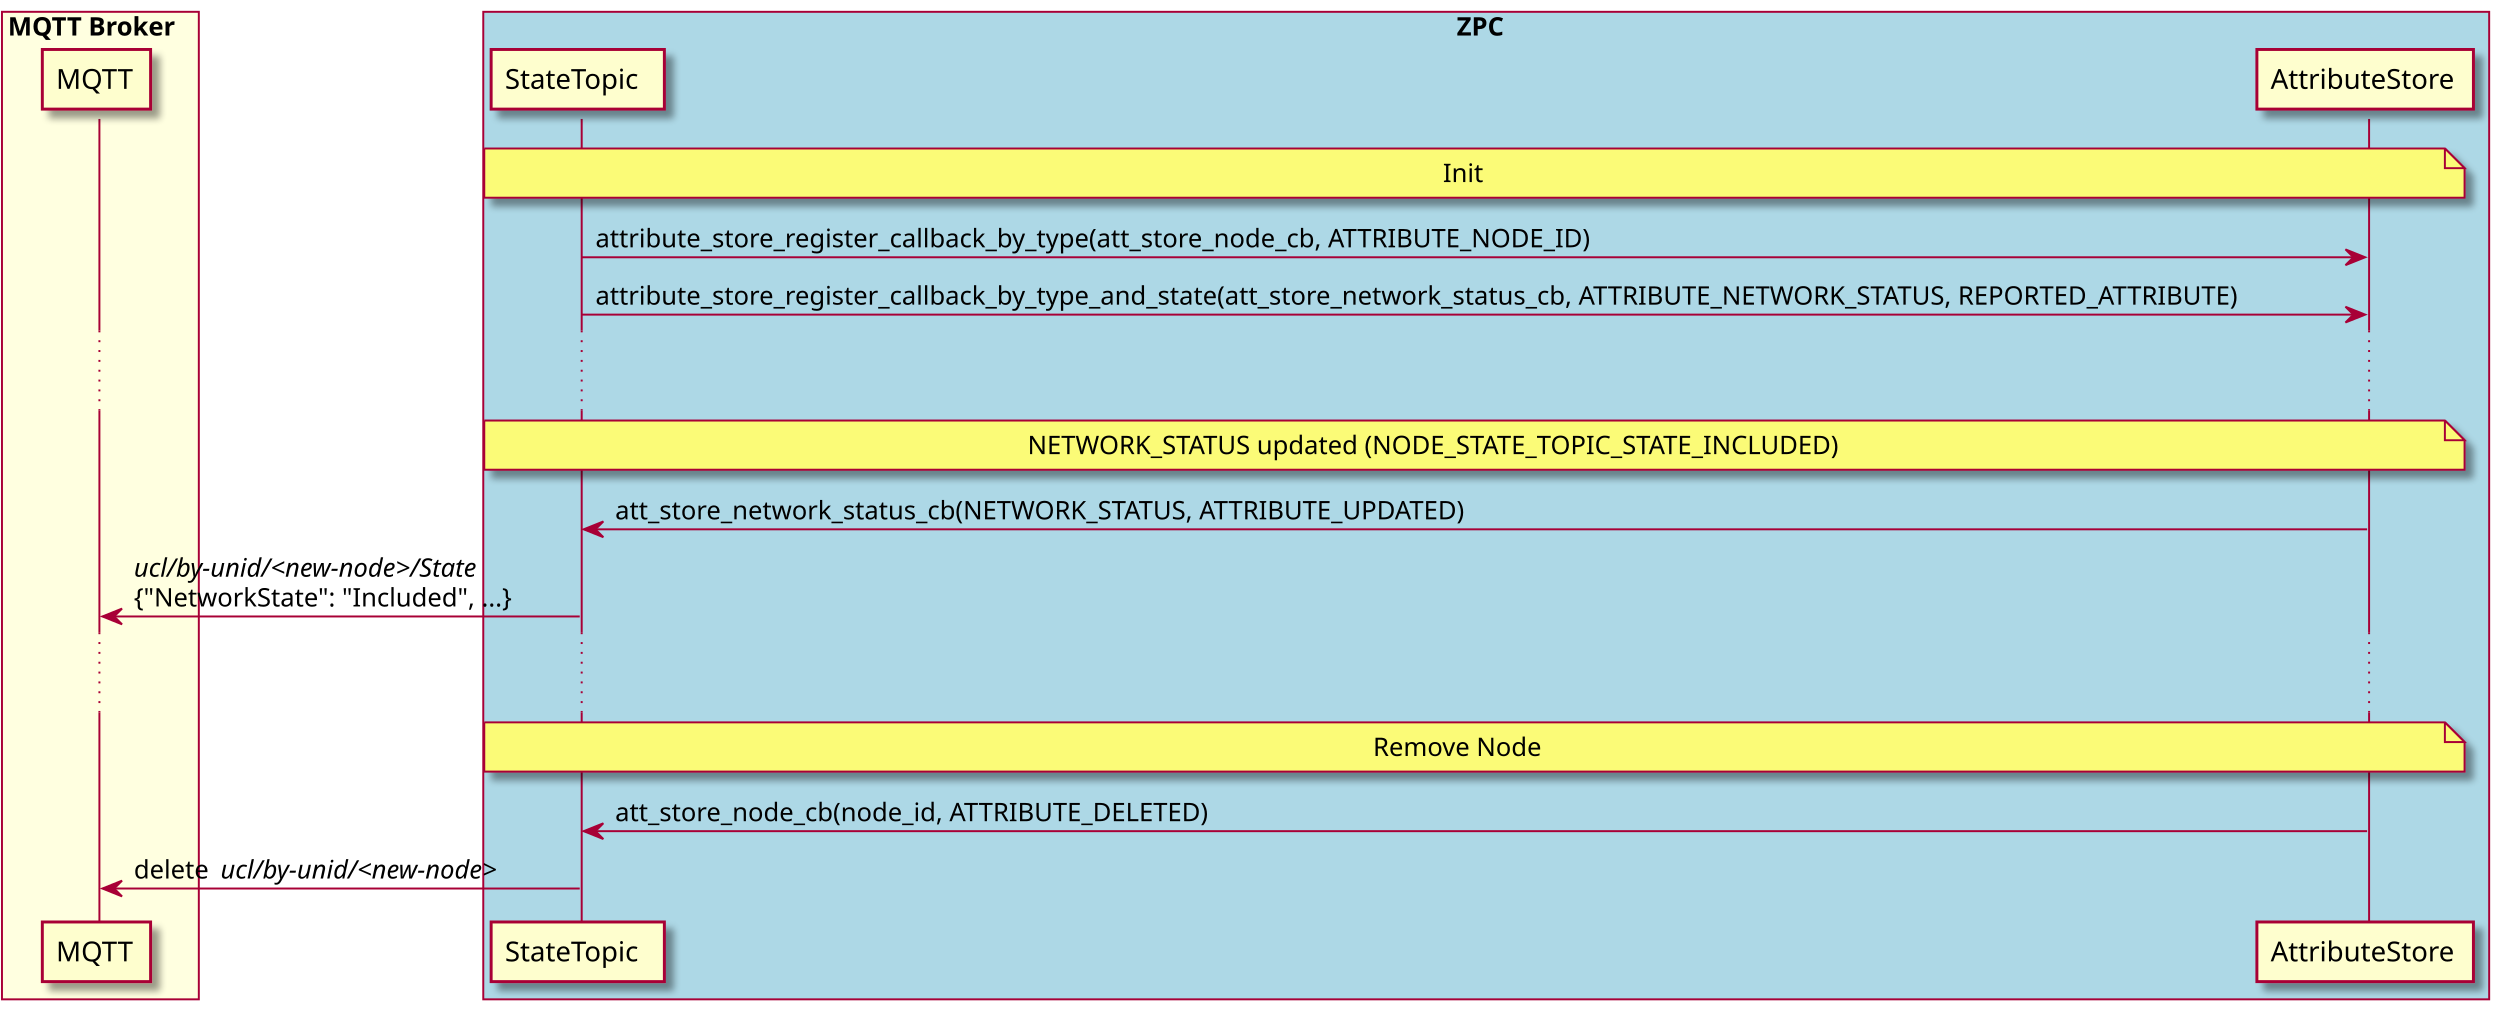
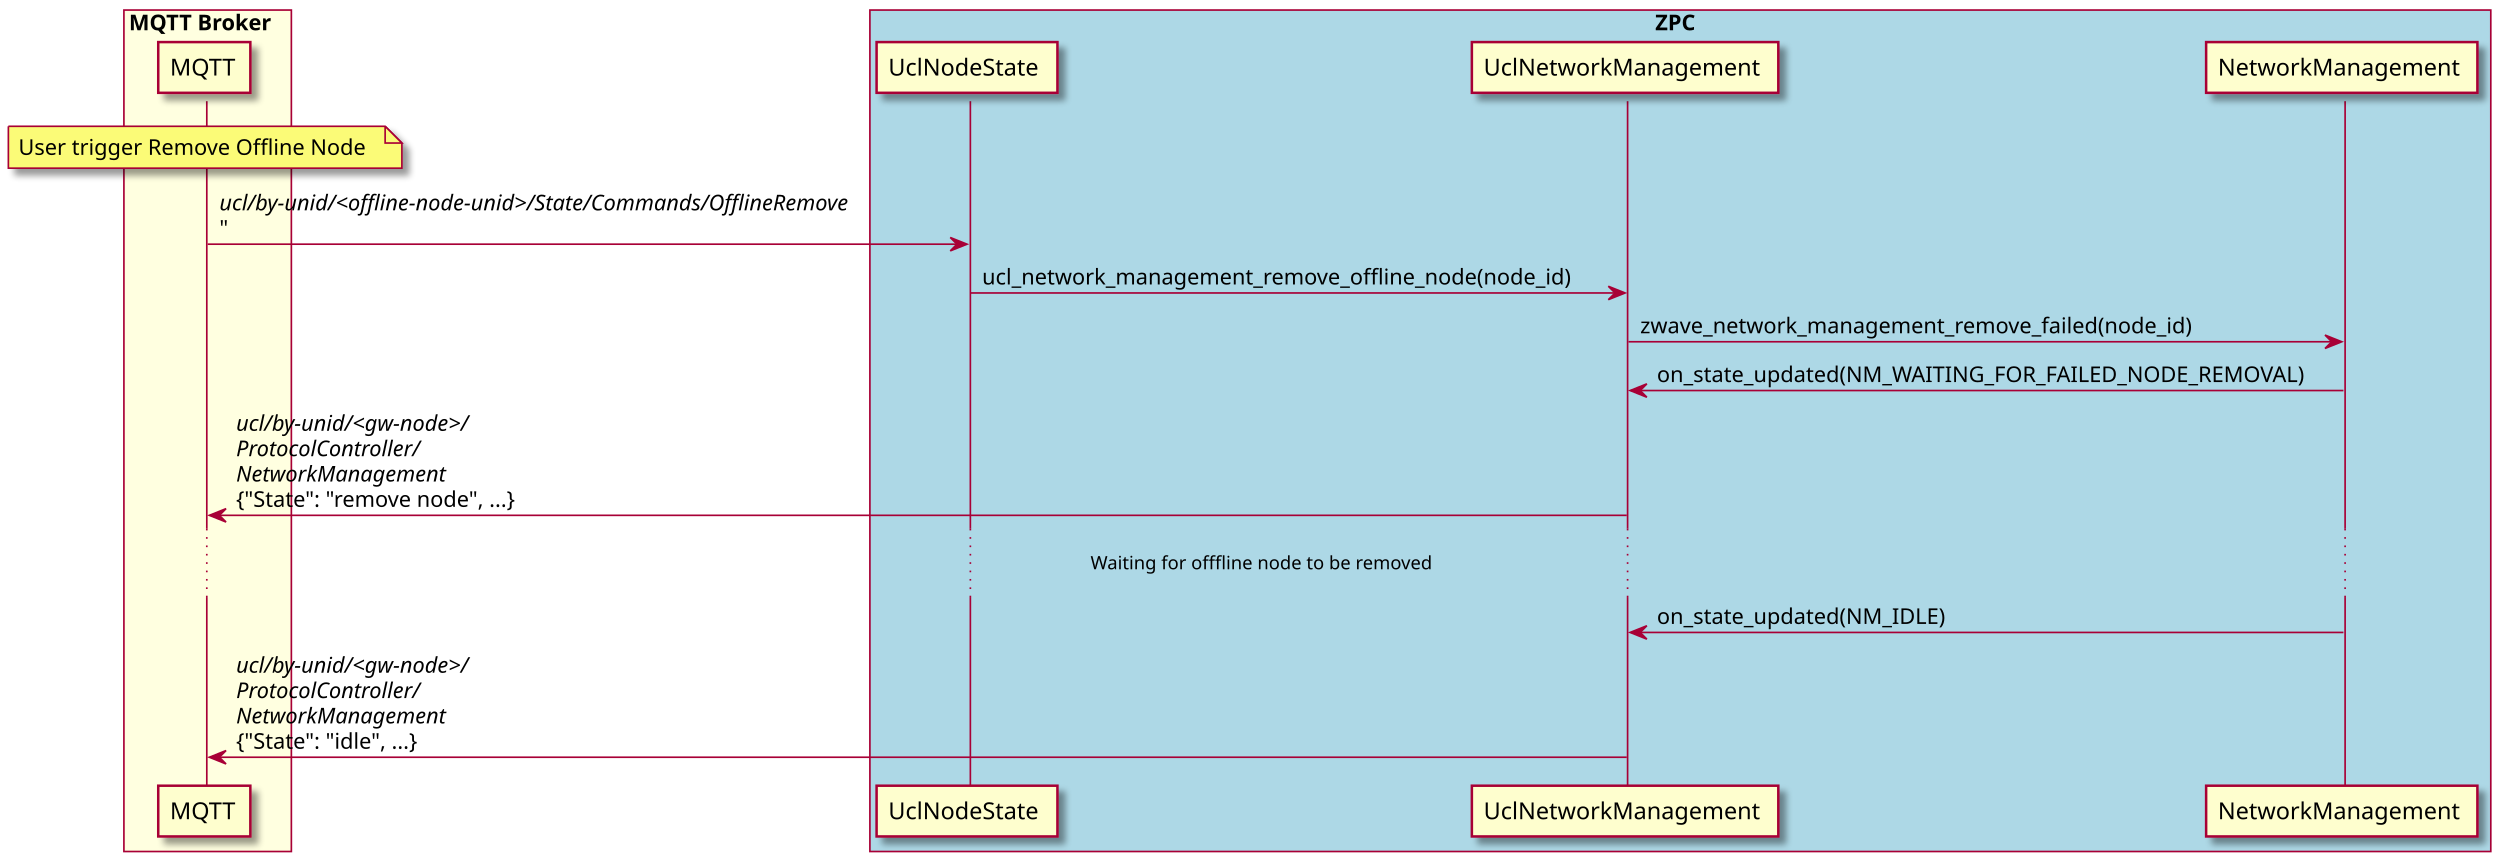
- <svg xmlns="http://www.w3.org/2000/svg" contentScriptType="application/ecmascript" contentStyleType="text/css" height="513px" preserveAspectRatio="none" style="width:1270px;height:513px;" version="1.1" viewBox="0 0 1270 513" width="1270px" zoomAndPan="magnify">
+ <svg xmlns="http://www.w3.org/2000/svg" contentScriptType="application/ecmascript" contentStyleType="text/css" height="514px" preserveAspectRatio="none" style="width:1493px;height:514px;" version="1.1" viewBox="0 0 1493 514" width="1493px" zoomAndPan="magnify">
  <defs>
-     <filter height="300%" id="f13zo09emmq6hq" width="300%" x="-1" y="-1">
+     <filter height="300%" id="fs50hrijuet9e" width="300%" x="-1" y="-1">
      <feGaussianBlur result="blurOut" stdDeviation="2.0" />
      <feColorMatrix in="blurOut" result="blurOut2" type="matrix" values="0 0 0 0 0 0 0 0 0 0 0 0 0 0 0 0 0 0 .4 0" />
      <feOffset dx="4.0" dy="4.0" in="blurOut2" result="blurOut3" />
      <feBlend in="SourceGraphic" in2="blurOut3" mode="normal" />
    </filter>
  </defs>
  <g>
-     <rect fill="#FFFFE0" height="501.664" style="stroke:#A80036;stroke-width:1.0;" width="100" x="1" y="6" />
-     <text fill="#000000" font-family="sans-serif" font-size="13" font-weight="bold" lengthAdjust="spacing" textLength="94" x="4" y="18.067">MQTT Broker</text>
-     <rect fill="#ADD8E6" height="501.664" style="stroke:#A80036;stroke-width:1.0;" width="1019" x="245.5" y="6" />
-     <text fill="#000000" font-family="sans-serif" font-size="13" font-weight="bold" lengthAdjust="spacing" textLength="30" x="740" y="18.067">ZPC</text>
-     <line style="stroke:#A80036;stroke-width:1.0;" x1="50.5" x2="50.5" y1="60.43" y2="167.828" />
-     <line style="stroke:#A80036;stroke-width:1.0;stroke-dasharray:1.0,4.0;" x1="50.5" x2="50.5" y1="167.828" y2="208.633" />
-     <line style="stroke:#A80036;stroke-width:1.0;" x1="50.5" x2="50.5" y1="208.633" y2="321.164" />
-     <line style="stroke:#A80036;stroke-width:1.0;stroke-dasharray:1.0,4.0;" x1="50.5" x2="50.5" y1="321.164" y2="361.969" />
-     <line style="stroke:#A80036;stroke-width:1.0;" x1="50.5" x2="50.5" y1="361.969" y2="469.367" />
-     <line style="stroke:#A80036;stroke-width:1.0;" x1="295.5" x2="295.5" y1="60.43" y2="167.828" />
-     <line style="stroke:#A80036;stroke-width:1.0;stroke-dasharray:1.0,4.0;" x1="295.5" x2="295.5" y1="167.828" y2="208.633" />
-     <line style="stroke:#A80036;stroke-width:1.0;" x1="295.5" x2="295.5" y1="208.633" y2="321.164" />
-     <line style="stroke:#A80036;stroke-width:1.0;stroke-dasharray:1.0,4.0;" x1="295.5" x2="295.5" y1="321.164" y2="361.969" />
-     <line style="stroke:#A80036;stroke-width:1.0;" x1="295.5" x2="295.5" y1="361.969" y2="469.367" />
-     <line style="stroke:#A80036;stroke-width:1.0;" x1="1203.5" x2="1203.5" y1="60.43" y2="167.828" />
-     <line style="stroke:#A80036;stroke-width:1.0;stroke-dasharray:1.0,4.0;" x1="1203.5" x2="1203.5" y1="167.828" y2="208.633" />
-     <line style="stroke:#A80036;stroke-width:1.0;" x1="1203.5" x2="1203.5" y1="208.633" y2="321.164" />
-     <line style="stroke:#A80036;stroke-width:1.0;stroke-dasharray:1.0,4.0;" x1="1203.5" x2="1203.5" y1="321.164" y2="361.969" />
-     <line style="stroke:#A80036;stroke-width:1.0;" x1="1203.5" x2="1203.5" y1="361.969" y2="469.367" />
-     <rect fill="#FEFECE" filter="url(#f13zo09emmq6hq)" height="30.297" style="stroke:#A80036;stroke-width:1.5;" width="55" x="21.5" y="25.133" />
-     <text fill="#000000" font-family="sans-serif" font-size="14" lengthAdjust="spacing" textLength="41" x="28.5" y="45.128">MQTT</text>
-     <rect fill="#FEFECE" filter="url(#f13zo09emmq6hq)" height="30.297" style="stroke:#A80036;stroke-width:1.5;" width="55" x="21.5" y="468.367" />
-     <text fill="#000000" font-family="sans-serif" font-size="14" lengthAdjust="spacing" textLength="41" x="28.5" y="488.362">MQTT</text>
-     <rect fill="#FEFECE" filter="url(#f13zo09emmq6hq)" height="30.297" style="stroke:#A80036;stroke-width:1.5;" width="88" x="249.5" y="25.133" />
-     <text fill="#000000" font-family="sans-serif" font-size="14" lengthAdjust="spacing" textLength="74" x="256.5" y="45.128">StateTopic</text>
-     <rect fill="#FEFECE" filter="url(#f13zo09emmq6hq)" height="30.297" style="stroke:#A80036;stroke-width:1.5;" width="88" x="249.5" y="468.367" />
-     <text fill="#000000" font-family="sans-serif" font-size="14" lengthAdjust="spacing" textLength="74" x="256.5" y="488.362">StateTopic</text>
-     <rect fill="#FEFECE" filter="url(#f13zo09emmq6hq)" height="30.297" style="stroke:#A80036;stroke-width:1.5;" width="110" x="1146.5" y="25.133" />
-     <text fill="#000000" font-family="sans-serif" font-size="14" lengthAdjust="spacing" textLength="96" x="1153.5" y="45.128">AttributeStore</text>
-     <rect fill="#FEFECE" filter="url(#f13zo09emmq6hq)" height="30.297" style="stroke:#A80036;stroke-width:1.5;" width="110" x="1146.5" y="468.367" />
-     <text fill="#000000" font-family="sans-serif" font-size="14" lengthAdjust="spacing" textLength="96" x="1153.5" y="488.362">AttributeStore</text>
-     <path d="M246,75.43 L246,100.43 L1252,100.43 L1252,85.43 L1242,75.43 L246,75.43 " fill="#FBFB77" filter="url(#f13zo09emmq6hq)" style="stroke:#A80036;stroke-width:1.0;" />
-     <path d="M1242,75.43 L1242,85.43 L1252,85.43 L1242,75.43 " fill="#FBFB77" style="stroke:#A80036;stroke-width:1.0;" />
-     <text fill="#000000" font-family="sans-serif" font-size="13" lengthAdjust="spacing" textLength="19" x="733" y="92.497">Init</text>
-     <polygon fill="#A80036" points="1191.5,126.695,1201.5,130.695,1191.5,134.695,1195.5,130.695" style="stroke:#A80036;stroke-width:1.0;" />
-     <line style="stroke:#A80036;stroke-width:1.0;" x1="295.5" x2="1197.5" y1="130.695" y2="130.695" />
-     <text fill="#000000" font-family="sans-serif" font-size="13" lengthAdjust="spacing" textLength="536" x="302.5" y="125.629">attribute_store_register_callback_by_type(att_store_node_cb, ATTRIBUTE_NODE_ID)</text>
-     <polygon fill="#A80036" points="1191.5,155.828,1201.5,159.828,1191.5,163.828,1195.5,159.828" style="stroke:#A80036;stroke-width:1.0;" />
-     <line style="stroke:#A80036;stroke-width:1.0;" x1="295.5" x2="1197.5" y1="159.828" y2="159.828" />
-     <text fill="#000000" font-family="sans-serif" font-size="13" lengthAdjust="spacing" textLength="884" x="302.5" y="154.762">attribute_store_register_callback_by_type_and_state(att_store_network_status_cb, ATTRIBUTE_NETWORK_STATUS, REPORTED_ATTRIBUTE)</text>
-     <text fill="#000000" font-family="sans-serif" font-size="11" lengthAdjust="spacing" textLength="0" x="629.25" y="192.039" />
-     <path d="M246,213.633 L246,238.633 L1252,238.633 L1252,223.633 L1242,213.633 L246,213.633 " fill="#FBFB77" filter="url(#f13zo09emmq6hq)" style="stroke:#A80036;stroke-width:1.0;" />
-     <path d="M1242,213.633 L1242,223.633 L1252,223.633 L1242,213.633 " fill="#FBFB77" style="stroke:#A80036;stroke-width:1.0;" />
-     <text fill="#000000" font-family="sans-serif" font-size="13" lengthAdjust="spacing" textLength="441" x="522" y="230.7">NETWORK_STATUS updated (NODE_STATE_TOPIC_STATE_INCLUDED)</text>
-     <polygon fill="#A80036" points="306.5,264.898,296.5,268.898,306.5,272.898,302.5,268.898" style="stroke:#A80036;stroke-width:1.0;" />
-     <line style="stroke:#A80036;stroke-width:1.0;" x1="300.5" x2="1202.5" y1="268.898" y2="268.898" />
-     <text fill="#000000" font-family="sans-serif" font-size="13" lengthAdjust="spacing" textLength="459" x="312.5" y="263.832">att_store_network_status_cb(NETWORK_STATUS, ATTRIBUTE_UPDATED)</text>
-     <polygon fill="#A80036" points="62,309.164,52,313.164,62,317.164,58,313.164" style="stroke:#A80036;stroke-width:1.0;" />
-     <line style="stroke:#A80036;stroke-width:1.0;" x1="56" x2="294.5" y1="313.164" y2="313.164" />
-     <text fill="#000000" font-family="sans-serif" font-size="13" font-style="italic" lengthAdjust="spacing" textLength="196" x="68" y="292.965">ucl/by-unid/&lt;new-node&gt;/State</text>
-     <text fill="#000000" font-family="sans-serif" font-size="13" lengthAdjust="spacing" textLength="204" x="68" y="308.098">{"NetworkState": "Included", ...}</text>
-     <text fill="#000000" font-family="sans-serif" font-size="11" lengthAdjust="spacing" textLength="0" x="629.25" y="345.375" />
-     <path d="M246,366.969 L246,391.969 L1252,391.969 L1252,376.969 L1242,366.969 L246,366.969 " fill="#FBFB77" filter="url(#f13zo09emmq6hq)" style="stroke:#A80036;stroke-width:1.0;" />
-     <path d="M1242,366.969 L1242,376.969 L1252,376.969 L1242,366.969 " fill="#FBFB77" style="stroke:#A80036;stroke-width:1.0;" />
-     <text fill="#000000" font-family="sans-serif" font-size="13" lengthAdjust="spacing" textLength="90" x="697.5" y="384.036">Remove Node</text>
-     <polygon fill="#A80036" points="306.5,418.234,296.5,422.234,306.5,426.234,302.5,422.234" style="stroke:#A80036;stroke-width:1.0;" />
-     <line style="stroke:#A80036;stroke-width:1.0;" x1="300.5" x2="1202.5" y1="422.234" y2="422.234" />
-     <text fill="#000000" font-family="sans-serif" font-size="13" lengthAdjust="spacing" textLength="320" x="312.5" y="417.168">att_store_node_cb(node_id, ATTRIBUTE_DELETED)</text>
-     <polygon fill="#A80036" points="62,447.367,52,451.367,62,455.367,58,451.367" style="stroke:#A80036;stroke-width:1.0;" />
-     <line style="stroke:#A80036;stroke-width:1.0;" x1="56" x2="294.5" y1="451.367" y2="451.367" />
-     <text fill="#000000" font-family="sans-serif" font-size="13" lengthAdjust="spacing" textLength="40" x="68" y="446.301">delete</text>
-     <text fill="#000000" font-family="sans-serif" font-size="13" font-style="italic" lengthAdjust="spacing" textLength="157" x="112" y="446.301">ucl/by-unid/&lt;new-node&gt;</text>
+     <rect fill="#FFFFE0" height="502.523" style="stroke:#A80036;stroke-width:1.0;" width="100" x="74" y="6" />
+     <text fill="#000000" font-family="sans-serif" font-size="13" font-weight="bold" lengthAdjust="spacing" textLength="94" x="77" y="18.067">MQTT Broker</text>
+     <rect fill="#ADD8E6" height="502.523" style="stroke:#A80036;stroke-width:1.0;" width="968" x="519.5" y="6" />
+     <text fill="#000000" font-family="sans-serif" font-size="13" font-weight="bold" lengthAdjust="spacing" textLength="30" x="988.5" y="18.067">ZPC</text>
+     <line style="stroke:#A80036;stroke-width:1.0;" x1="123.5" x2="123.5" y1="60.43" y2="315.758" />
+     <line style="stroke:#A80036;stroke-width:1.0;stroke-dasharray:1.0,4.0;" x1="123.5" x2="123.5" y1="315.758" y2="356.562" />
+     <line style="stroke:#A80036;stroke-width:1.0;" x1="123.5" x2="123.5" y1="356.562" y2="470.227" />
+     <line style="stroke:#A80036;stroke-width:1.0;" x1="579.5" x2="579.5" y1="60.43" y2="315.758" />
+     <line style="stroke:#A80036;stroke-width:1.0;stroke-dasharray:1.0,4.0;" x1="579.5" x2="579.5" y1="315.758" y2="356.562" />
+     <line style="stroke:#A80036;stroke-width:1.0;" x1="579.5" x2="579.5" y1="356.562" y2="470.227" />
+     <line style="stroke:#A80036;stroke-width:1.0;" x1="972" x2="972" y1="60.43" y2="315.758" />
+     <line style="stroke:#A80036;stroke-width:1.0;stroke-dasharray:1.0,4.0;" x1="972" x2="972" y1="315.758" y2="356.562" />
+     <line style="stroke:#A80036;stroke-width:1.0;" x1="972" x2="972" y1="356.562" y2="470.227" />
+     <line style="stroke:#A80036;stroke-width:1.0;" x1="1400.5" x2="1400.5" y1="60.43" y2="315.758" />
+     <line style="stroke:#A80036;stroke-width:1.0;stroke-dasharray:1.0,4.0;" x1="1400.5" x2="1400.5" y1="315.758" y2="356.562" />
+     <line style="stroke:#A80036;stroke-width:1.0;" x1="1400.5" x2="1400.5" y1="356.562" y2="470.227" />
+     <rect fill="#FEFECE" filter="url(#fs50hrijuet9e)" height="30.297" style="stroke:#A80036;stroke-width:1.5;" width="55" x="94.5" y="25.133" />
+     <text fill="#000000" font-family="sans-serif" font-size="14" lengthAdjust="spacing" textLength="41" x="101.5" y="45.128">MQTT</text>
+     <rect fill="#FEFECE" filter="url(#fs50hrijuet9e)" height="30.297" style="stroke:#A80036;stroke-width:1.5;" width="55" x="94.5" y="469.227" />
+     <text fill="#000000" font-family="sans-serif" font-size="14" lengthAdjust="spacing" textLength="41" x="101.5" y="489.222">MQTT</text>
+     <rect fill="#FEFECE" filter="url(#fs50hrijuet9e)" height="30.297" style="stroke:#A80036;stroke-width:1.5;" width="108" x="523.5" y="25.133" />
+     <text fill="#000000" font-family="sans-serif" font-size="14" lengthAdjust="spacing" textLength="94" x="530.5" y="45.128">UclNodeState</text>
+     <rect fill="#FEFECE" filter="url(#fs50hrijuet9e)" height="30.297" style="stroke:#A80036;stroke-width:1.5;" width="108" x="523.5" y="469.227" />
+     <text fill="#000000" font-family="sans-serif" font-size="14" lengthAdjust="spacing" textLength="94" x="530.5" y="489.222">UclNodeState</text>
+     <rect fill="#FEFECE" filter="url(#fs50hrijuet9e)" height="30.297" style="stroke:#A80036;stroke-width:1.5;" width="183" x="879" y="25.133" />
+     <text fill="#000000" font-family="sans-serif" font-size="14" lengthAdjust="spacing" textLength="169" x="886" y="45.128">UclNetworkManagement</text>
+     <rect fill="#FEFECE" filter="url(#fs50hrijuet9e)" height="30.297" style="stroke:#A80036;stroke-width:1.5;" width="183" x="879" y="469.227" />
+     <text fill="#000000" font-family="sans-serif" font-size="14" lengthAdjust="spacing" textLength="169" x="886" y="489.222">UclNetworkManagement</text>
+     <rect fill="#FEFECE" filter="url(#fs50hrijuet9e)" height="30.297" style="stroke:#A80036;stroke-width:1.5;" width="162" x="1317.5" y="25.133" />
+     <text fill="#000000" font-family="sans-serif" font-size="14" lengthAdjust="spacing" textLength="148" x="1324.5" y="45.128">NetworkManagement</text>
+     <rect fill="#FEFECE" filter="url(#fs50hrijuet9e)" height="30.297" style="stroke:#A80036;stroke-width:1.5;" width="162" x="1317.5" y="469.227" />
+     <text fill="#000000" font-family="sans-serif" font-size="14" lengthAdjust="spacing" textLength="148" x="1324.5" y="489.222">NetworkManagement</text>
+     <path d="M5,75.43 L5,100.43 L240,100.43 L240,85.43 L230,75.43 L5,75.43 " fill="#FBFB77" filter="url(#fs50hrijuet9e)" style="stroke:#A80036;stroke-width:1.0;" />
+     <path d="M230,75.43 L230,85.43 L240,85.43 L230,75.43 " fill="#FBFB77" style="stroke:#A80036;stroke-width:1.0;" />
+     <text fill="#000000" font-family="sans-serif" font-size="13" lengthAdjust="spacing" textLength="214" x="11" y="92.497">User trigger Remove Offline Node</text>
+     <polygon fill="#A80036" points="567.5,141.828,577.5,145.828,567.5,149.828,571.5,145.828" style="stroke:#A80036;stroke-width:1.0;" />
+     <line style="stroke:#A80036;stroke-width:1.0;" x1="124" x2="573.5" y1="145.828" y2="145.828" />
+     <text fill="#000000" font-family="sans-serif" font-size="13" font-style="italic" lengthAdjust="spacing" textLength="415" x="131" y="125.629">ucl/by-unid/&lt;offline-node-unid&gt;/State/Commands/OfflineRemove</text>
+     <text fill="#000000" font-family="sans-serif" font-size="13" lengthAdjust="spacing" textLength="5" x="131" y="140.762">"</text>
+     <polygon fill="#A80036" points="960.5,170.961,970.5,174.961,960.5,178.961,964.5,174.961" style="stroke:#A80036;stroke-width:1.0;" />
+     <line style="stroke:#A80036;stroke-width:1.0;" x1="579.5" x2="966.5" y1="174.961" y2="174.961" />
+     <text fill="#000000" font-family="sans-serif" font-size="13" lengthAdjust="spacing" textLength="369" x="586.5" y="169.895">ucl_network_management_remove_offline_node(node_id)</text>
+     <polygon fill="#A80036" points="1388.5,200.094,1398.5,204.094,1388.5,208.094,1392.5,204.094" style="stroke:#A80036;stroke-width:1.0;" />
+     <line style="stroke:#A80036;stroke-width:1.0;" x1="972.5" x2="1394.5" y1="204.094" y2="204.094" />
+     <text fill="#000000" font-family="sans-serif" font-size="13" lengthAdjust="spacing" textLength="347" x="979.5" y="199.028">zwave_network_management_remove_failed(node_id)</text>
+     <polygon fill="#A80036" points="983.5,229.227,973.5,233.227,983.5,237.227,979.5,233.227" style="stroke:#A80036;stroke-width:1.0;" />
+     <line style="stroke:#A80036;stroke-width:1.0;" x1="977.5" x2="1399.5" y1="233.227" y2="233.227" />
+     <text fill="#000000" font-family="sans-serif" font-size="13" lengthAdjust="spacing" textLength="404" x="989.5" y="228.161">on_state_updated(NM_WAITING_FOR_FAILED_NODE_REMOVAL)</text>
+     <polygon fill="#A80036" points="135,303.758,125,307.758,135,311.758,131,307.758" style="stroke:#A80036;stroke-width:1.0;" />
+     <line style="stroke:#A80036;stroke-width:1.0;" x1="129" x2="971.5" y1="307.758" y2="307.758" />
+     <text fill="#000000" font-family="sans-serif" font-size="13" font-style="italic" lengthAdjust="spacing" textLength="153" x="141" y="257.293">ucl/by-unid/&lt;gw-node&gt;/</text>
+     <text fill="#000000" font-family="sans-serif" font-size="13" font-style="italic" lengthAdjust="spacing" textLength="118" x="141" y="272.426">ProtocolController/</text>
+     <text fill="#000000" font-family="sans-serif" font-size="13" font-style="italic" lengthAdjust="spacing" textLength="137" x="141" y="287.559">NetworkManagement</text>
+     <text fill="#000000" font-family="sans-serif" font-size="13" lengthAdjust="spacing" textLength="184" x="141" y="302.692">{"State": "remove node", ...}</text>
+     <text fill="#000000" font-family="sans-serif" font-size="11" lengthAdjust="spacing" textLength="222" x="651.25" y="339.968">Waiting for offfline node to be removed</text>
+     <polygon fill="#A80036" points="983.5,373.695,973.5,377.695,983.5,381.695,979.5,377.695" style="stroke:#A80036;stroke-width:1.0;" />
+     <line style="stroke:#A80036;stroke-width:1.0;" x1="977.5" x2="1399.5" y1="377.695" y2="377.695" />
+     <text fill="#000000" font-family="sans-serif" font-size="13" lengthAdjust="spacing" textLength="182" x="989.5" y="372.629">on_state_updated(NM_IDLE)</text>
+     <polygon fill="#A80036" points="135,448.227,125,452.227,135,456.227,131,452.227" style="stroke:#A80036;stroke-width:1.0;" />
+     <line style="stroke:#A80036;stroke-width:1.0;" x1="129" x2="971.5" y1="452.227" y2="452.227" />
+     <text fill="#000000" font-family="sans-serif" font-size="13" font-style="italic" lengthAdjust="spacing" textLength="153" x="141" y="401.762">ucl/by-unid/&lt;gw-node&gt;/</text>
+     <text fill="#000000" font-family="sans-serif" font-size="13" font-style="italic" lengthAdjust="spacing" textLength="118" x="141" y="416.895">ProtocolController/</text>
+     <text fill="#000000" font-family="sans-serif" font-size="13" font-style="italic" lengthAdjust="spacing" textLength="137" x="141" y="432.028">NetworkManagement</text>
+     <text fill="#000000" font-family="sans-serif" font-size="13" lengthAdjust="spacing" textLength="121" x="141" y="447.161">{"State": "idle", ...}</text>
  </g>
</svg>
